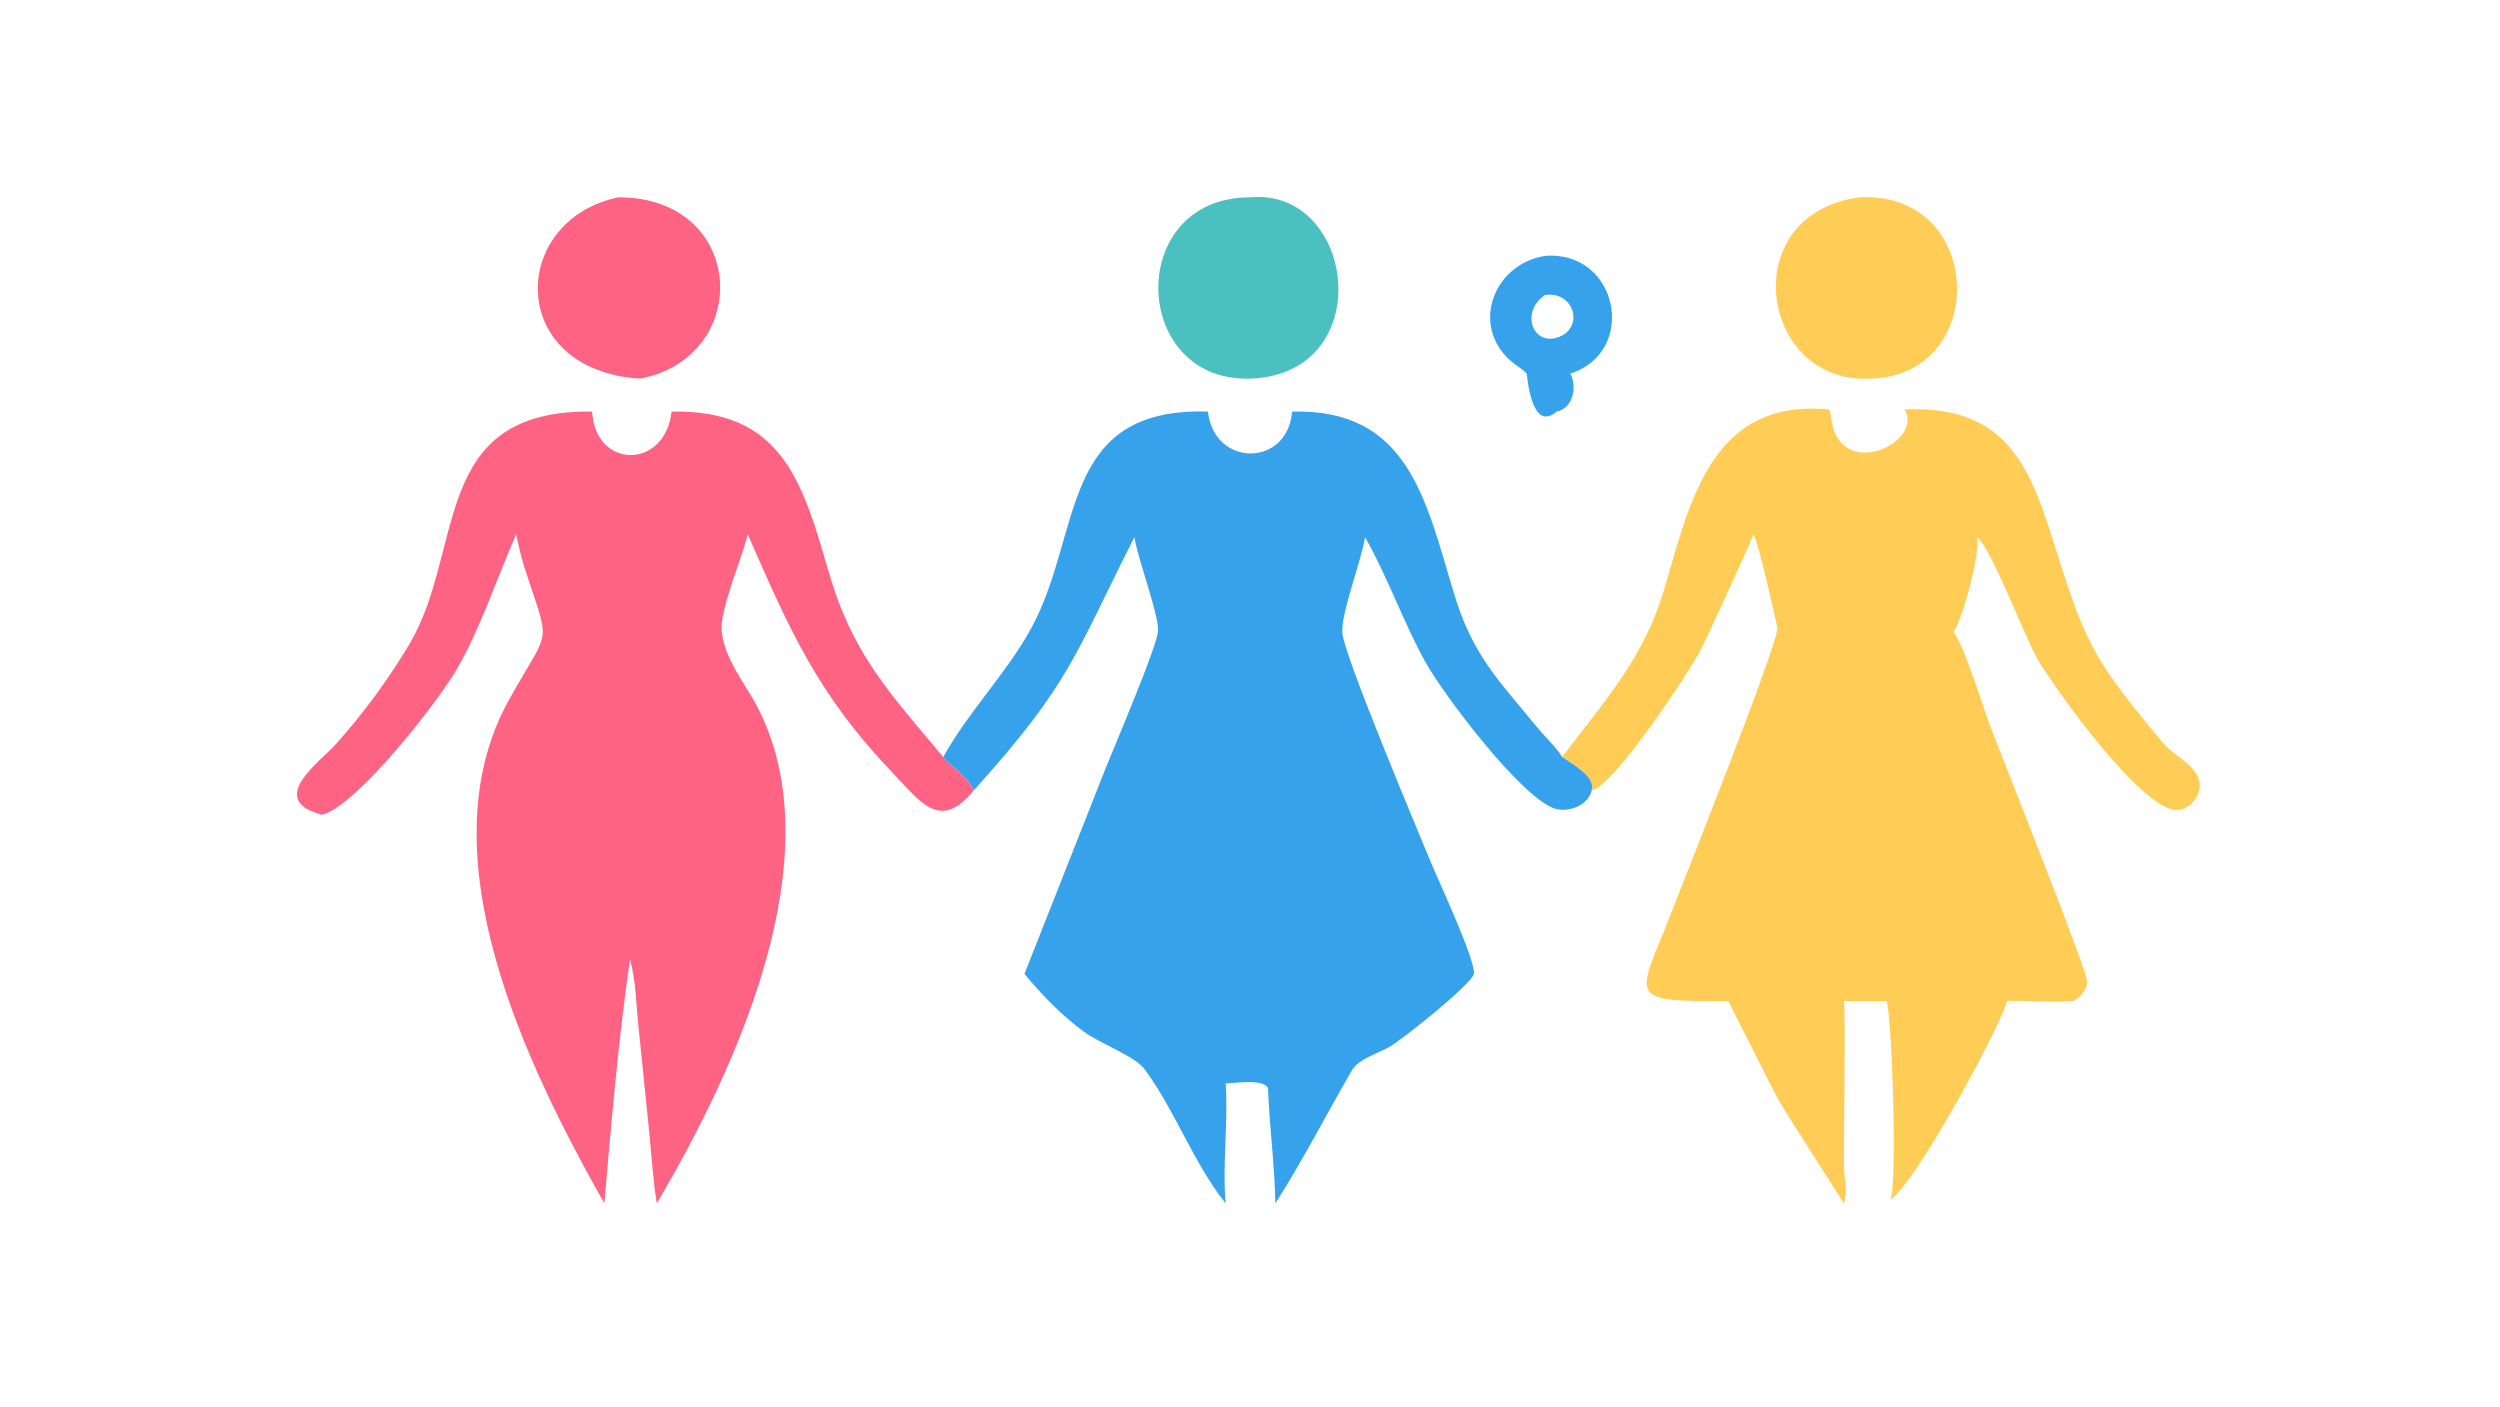
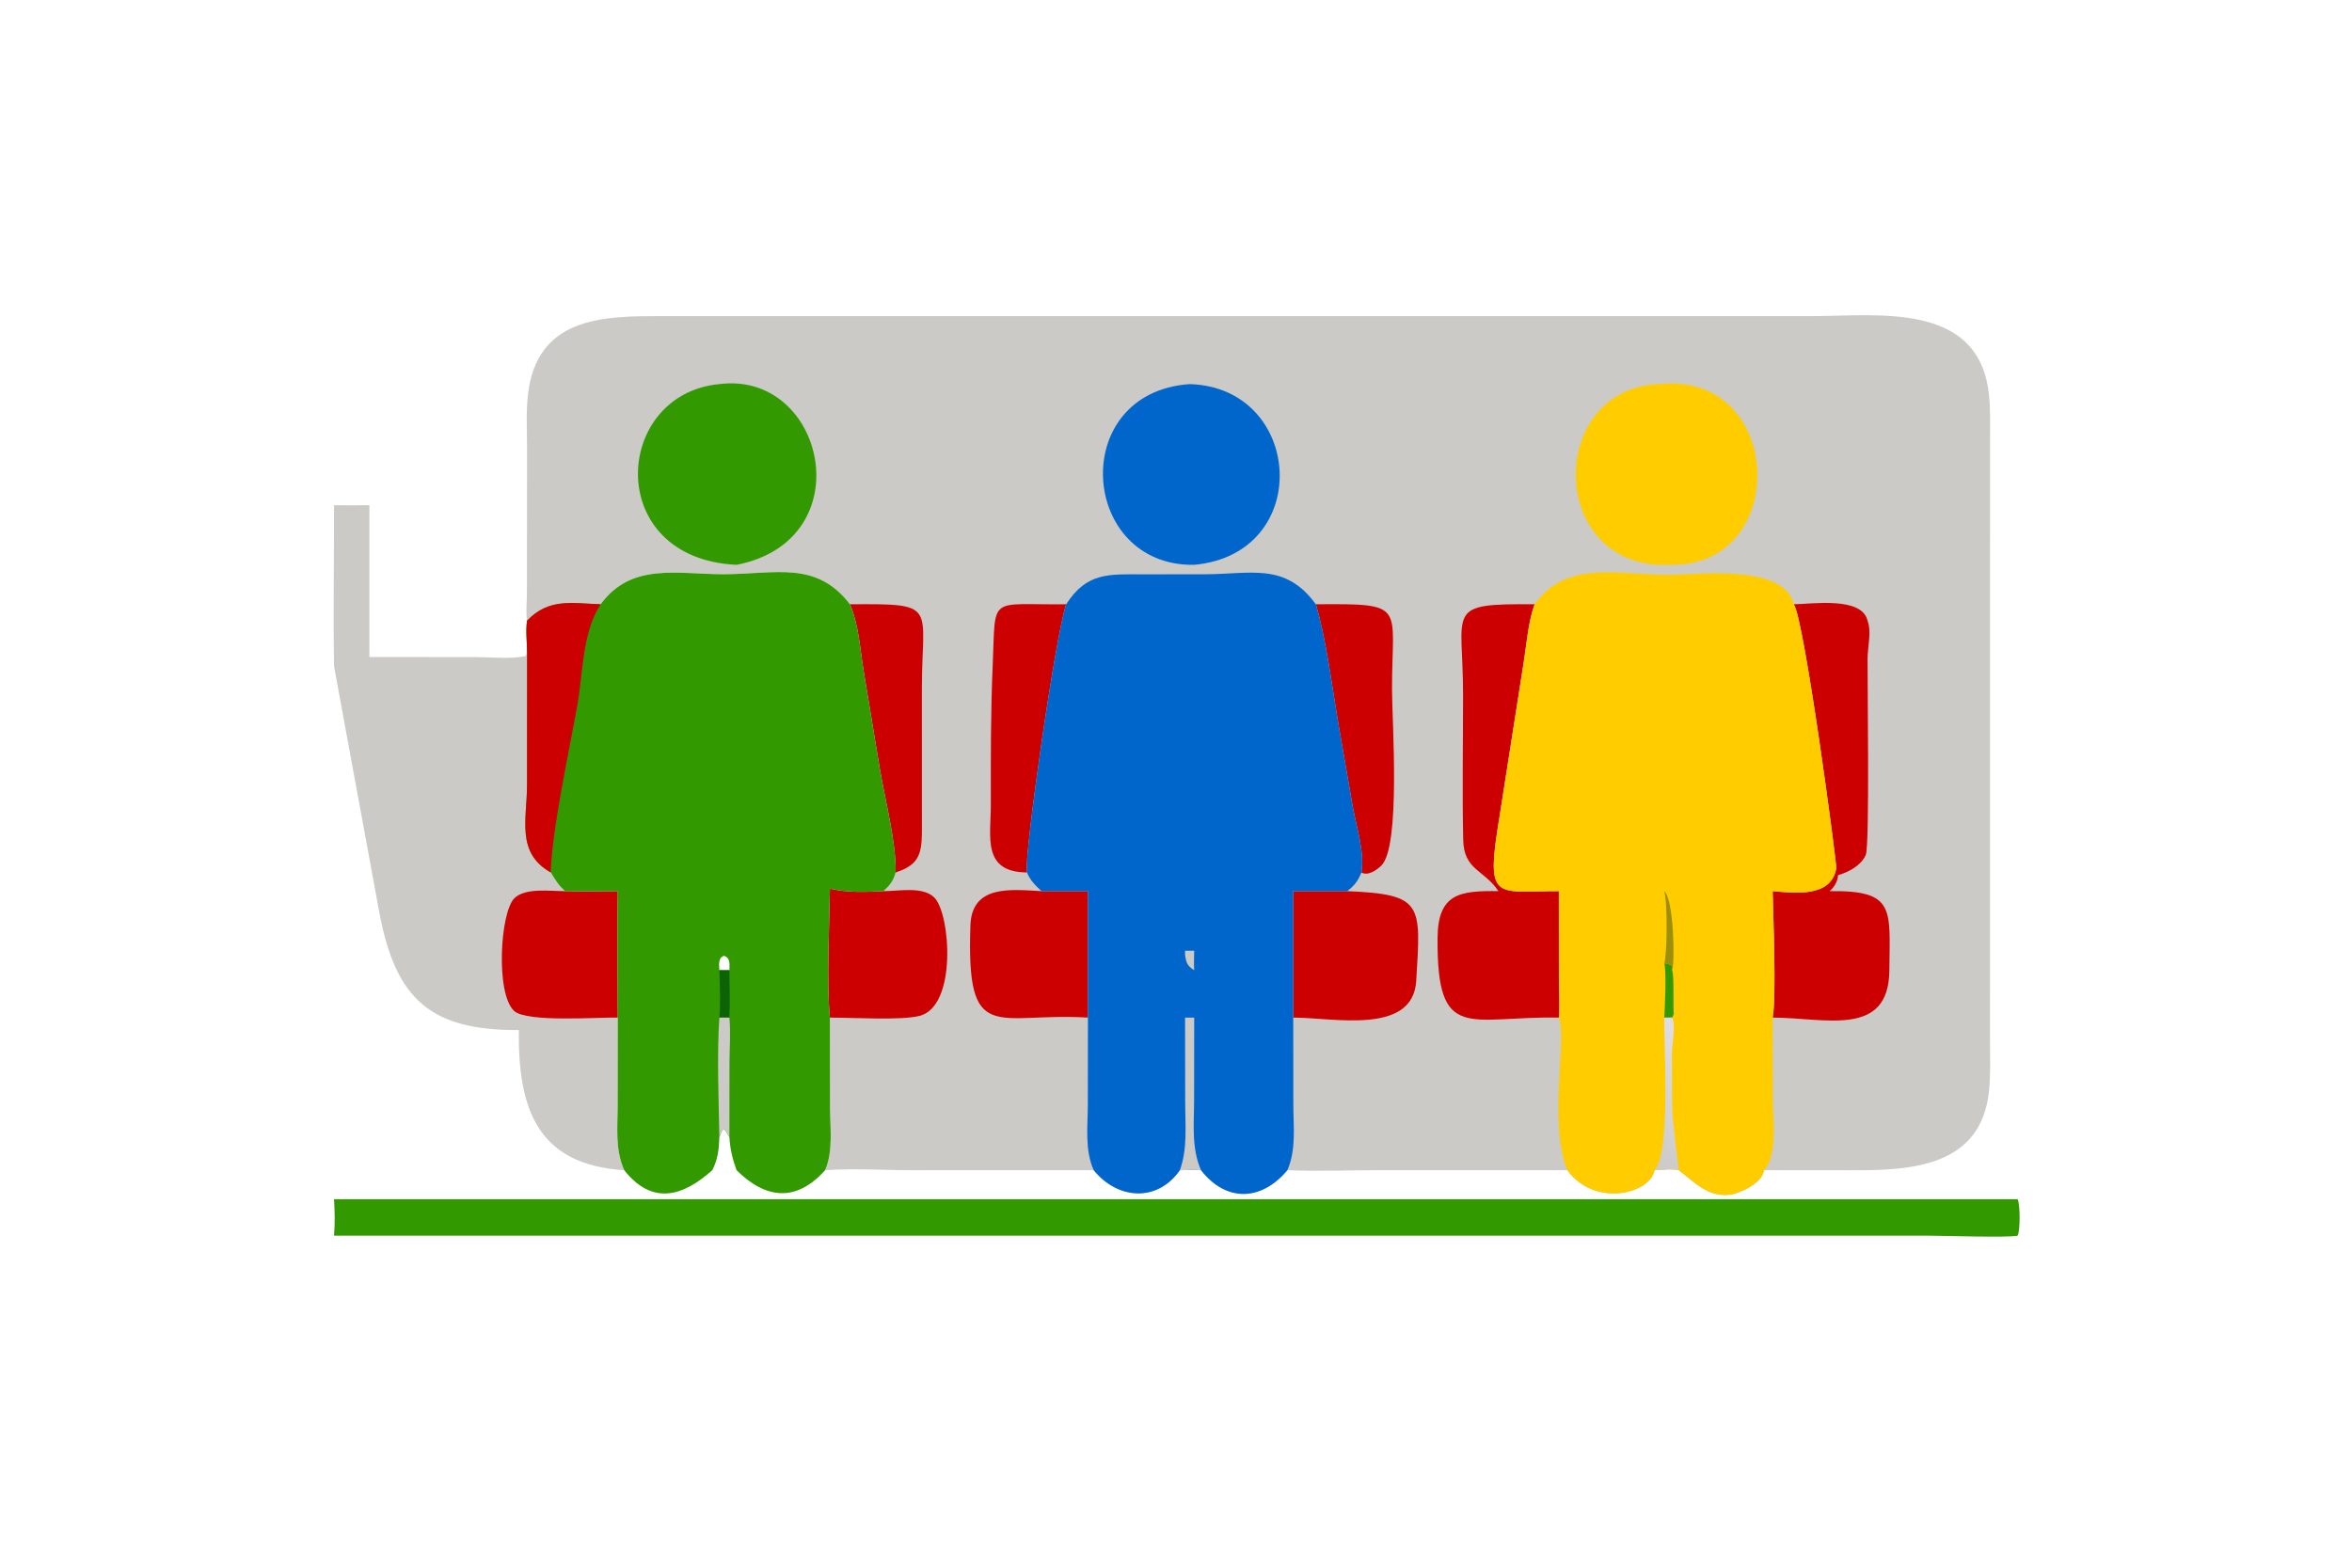
- <svg xmlns="http://www.w3.org/2000/svg" version="1.1" style="display: block;" viewBox="0 0 2048 1152" width="910" height="512">
-   <path transform="translate(0,0)" fill="rgb(54,162,235)" d="M 1265.67 209.498 C 1325.44 204.665 1342.42 287.783 1286.34 305.932 C 1292.41 316.738 1288.49 334.505 1275.19 337.028 C 1254.35 355.15 1251.1 307.105 1250.63 305.932 C 1248.18 303.019 1244.64 300.986 1241.58 298.734 C 1203.09 270.377 1221.8 216.428 1265.67 209.498 z M 1265.67 241.495 C 1245.36 255.434 1255.55 282.407 1275.19 276.505 C 1298.25 269.783 1290.45 238.125 1265.67 241.495 z" />
-   <path transform="translate(0,0)" fill="rgb(255,99,132)" d="M 506.375 161.5 C 611.587 161.24 617.3 292.22 524.383 310.044 C 414.824 303.171 416.7 180.567 506.375 161.5 z" />
-   <path transform="translate(0,0)" fill="rgb(255,205,86)" d="M 1523.26 161.5 C 1626.35 156.022 1630.37 308.161 1531.75 310.044 C 1441.53 314.566 1420.68 175.347 1523.26 161.5 z" />
-   <path transform="translate(0,0)" fill="rgb(75,192,192)" d="M 1024.16 161.5 C 1110.74 153.547 1129.79 306.236 1024.16 310.044 L 1022.33 310.07 C 926.052 311.188 922.2 161.471 1024.16 161.5 z" />
-   <path transform="translate(0,0)" fill="rgb(255,99,132)" d="M 263.937 667.308 C 217.745 655.249 261.484 624.549 274.848 609.729 C 297.061 585.098 317.988 556.621 334.986 528.204 C 381.525 450.4 351.386 335.271 485.043 337.028 C 487.813 384.695 545.064 384.279 550.135 337.028 C 639.193 335.225 656.995 392.241 678.597 467.542 C 697.814 534.527 727.388 566.08 772.73 619.979 C 780.724 630.101 792.247 634.916 797.687 647.394 C 769.979 681.194 754.124 656.804 731.527 633.271 C 670.143 569.345 646.726 515.772 612.575 437.634 C 606.732 459.887 594.932 486.306 591.62 507.619 C 587.615 533.397 610.454 558.952 621.454 580.824 C 683.258 703.716 601.579 877.879 538.079 985.679 C 535.016 967.311 533.924 948.331 532.099 929.794 L 522.857 839.111 C 521.088 822.008 520.817 802.178 516.087 785.67 C 506.93 848.571 500.482 921.969 495.082 985.679 C 431.518 873.212 346.767 699.529 416.78 573.507 C 451.454 511.096 451.249 531.828 429.782 465.287 C 426.86 456.23 424.839 446.924 422.814 437.634 C 406.851 473.964 393.577 514.869 373.765 548.777 C 357.838 576.038 292.284 659.893 263.937 667.308 z" />
-   <path transform="translate(0,0)" fill="rgb(255,205,86)" d="M 1560.09 335.213 C 1637.24 332.129 1659.85 373.117 1680.12 437.142 C 1707.86 524.76 1710.95 535.671 1772.43 609.006 C 1781.68 620.043 1801.61 627.237 1802.01 643.144 C 1802.26 652.998 1793.05 663.512 1782.93 663.388 C 1753.99 663.033 1682.92 563.445 1669.33 540.127 C 1658.59 521.685 1631.53 449.157 1619.53 439.963 C 1622.67 451.682 1607.93 507.466 1600.18 517.635 C 1608.11 525.539 1624.8 580.13 1630.14 594.068 C 1638.42 615.714 1710.12 795.87 1709.88 803.906 C 1709.68 810.608 1704.22 816.765 1698.5 819.866 C 1680.42 821.09 1662.07 819.41 1643.94 819.866 C 1644.86 828.478 1570.89 968.261 1548.56 982.689 C 1554.63 970.966 1549.79 829.573 1545.42 819.866 L 1510.51 819.866 C 1512.05 824.323 1510.4 937.656 1510.57 954.536 C 1510.66 964.596 1513.84 976.084 1510.51 985.679 C 1510.29 984.853 1462.53 910.998 1457.64 902.272 C 1453.07 894.105 1416.06 820.116 1415.77 819.866 C 1329.94 820.514 1342.14 817.188 1368.28 749.714 C 1379.15 721.647 1458.65 522.419 1455.97 513.907 C 1456.02 513.694 1440.53 442.99 1436.31 437.634 C 1435.96 440.701 1397.02 525.017 1393.91 531.021 C 1383.8 550.552 1322.25 643.867 1303.86 647.394 C 1307.8 636.304 1287.06 625.203 1279.64 619.979 C 1315.24 572.989 1347.11 538.658 1364.01 480.385 C 1384.94 408.198 1403.13 326.564 1498.21 335.213 C 1500.24 338.666 1500 342.561 1500.76 346.36 C 1510.22 393.951 1576.57 361.395 1560.09 335.213 z" />
-   <path transform="translate(0,0)" fill="rgb(54,162,235)" d="M 1058.47 337.028 C 1153.45 334.441 1167.97 409.112 1190.69 484.755 C 1206.13 536.17 1225.87 555.051 1260.31 596.946 C 1265.02 602.682 1276.82 614.212 1279.64 619.979 C 1287.06 625.203 1307.8 636.304 1303.86 647.394 C 1301.24 659.507 1285.36 665.462 1274.53 662.487 C 1247.11 654.95 1181.97 568.155 1167.4 541.713 C 1149.25 508.758 1136.9 472.688 1118.26 439.963 C 1114.36 462.48 1098.65 501.527 1099.63 518.167 C 1100.69 536.317 1162.23 681.956 1171.56 704.854 C 1177.94 720.511 1208.48 785.299 1207.49 797.681 C 1204.83 806.836 1147.79 852.203 1137.78 857.751 C 1128.5 862.885 1113.38 867.269 1107.72 876.281 C 1086.62 912.604 1067.42 950.321 1044.78 985.679 C 1044.23 954.437 1040 923.305 1038.77 892.051 C 1037.23 883.131 1011.1 887.248 1004.06 887.38 C 1006.32 920.203 1001.23 952.9 1004.06 985.679 C 977.504 952.294 963.136 910.568 938.04 876.281 C 930.475 865.229 900.805 854.621 887.817 844.967 C 869.497 831.348 853.729 815.246 839.242 797.681 L 905.453 629.944 C 912.474 612.177 948.385 528.749 948.665 516.42 C 948.989 502.15 933.194 461.528 929.246 439.963 C 880.051 537.149 876.782 559.755 797.687 647.394 C 792.247 634.916 780.724 630.101 772.73 619.979 C 793.119 583.033 823.96 552.246 844.539 514.938 C 887.349 437.323 866.499 333.336 989.548 337.028 C 994.638 382.906 1054.91 382.648 1058.47 337.028 z" />
+ <svg xmlns="http://www.w3.org/2000/svg" version="1.1" style="display: block;" viewBox="0 0 2048 1365" width="768" height="512">
+   <defs>
+     <linearGradient id="Gradient1" gradientUnits="userSpaceOnUse" x1="1419.08" y1="989.535" x2="1485.74" y2="918.898">
+       <stop class="stop0" offset="0" stop-opacity="1" stop-color="rgb(204,203,200)" />
+       <stop class="stop1" offset="1" stop-opacity="1" stop-color="rgb(224,220,229)" />
+     </linearGradient>
+   </defs>
+   <path transform="translate(0,0)" fill="rgb(51,153,0)" d="M 290.848 1044.24 L 1756.86 1044.24 C 1759.19 1049.06 1759.1 1071.94 1756.86 1075.98 C 1749.1 1077.92 1690.54 1075.97 1678.14 1075.97 L 290.848 1075.98 C 291.762 1065.26 291.484 1054.95 290.848 1044.24 z" />
+   <path transform="translate(0,0)" fill="rgb(203,202,199)" d="M 290.848 439.867 C 301.107 439.998 311.383 439.797 321.647 439.867 L 321.647 572.069 L 414.174 572.121 C 426.925 572.124 445.641 574.071 457.561 571.196 L 458.967 568.764 L 458.915 683.321 C 458.897 713.428 449.104 742.428 479.558 759.683 C 483.214 765.586 486.701 771.56 492.214 775.956 C 507.446 776.239 522.687 776.049 537.921 775.956 C 537.284 812.631 537.87 849.404 537.921 886.09 L 537.845 961.84 C 537.82 981.559 535.388 1000.58 543.566 1018.99 C 467.144 1014.2 451.039 964.604 451.767 896.922 C 375.211 897.399 344.549 870.315 330.4 795.076 L 290.848 580.111 C 290.103 533.38 290.921 486.605 290.848 439.867 z" />
+   <path transform="translate(0,0)" fill="rgb(204,0,0)" d="M 492.214 775.956 C 507.446 776.239 522.687 776.049 537.921 775.956 C 537.284 812.631 537.87 849.404 537.921 886.09 C 520.436 885.655 458.786 890.441 447.714 880.308 C 431.364 865.347 435.516 794.566 447.819 782.209 C 457.326 772.66 479.617 776.063 492.214 775.956 z" />
+   <path transform="translate(0,0)" fill="rgb(203,202,199)" d="M 458.967 540.318 C 457.815 532.745 458.736 524.698 458.817 517.042 L 458.952 390.959 C 458.959 373.357 457.621 354.512 460.608 337.153 C 471.302 275.018 528.551 275.147 575.748 275.133 L 1577.97 275.138 C 1634.36 275.096 1721.43 262.416 1731.57 340.995 C 1733.31 354.552 1732.84 368.345 1732.84 381.985 L 1732.8 906.767 C 1732.8 920.934 1733.4 935.371 1732 949.474 C 1725.39 1016.32 1663.53 1019.13 1613.33 1019.06 L 1535.82 1018.99 C 1535.54 1029.71 1514.93 1039.35 1506.31 1040.36 C 1487.38 1042.6 1475.83 1029.77 1462.24 1019.38 L 1461.72 1018.99 C 1455.19 1017.49 1447.34 1018.64 1440.68 1018.99 C 1437.33 1039.33 1388.77 1051.92 1364.75 1018.99 L 1201.83 1018.97 C 1175 1018.97 1147.75 1020.14 1120.98 1018.99 C 1098.31 1046.08 1067.68 1047 1045.8 1018.99 C 1039.75 1018.59 1033.43 1018.98 1027.36 1018.99 C 1007.76 1047.15 973.198 1044.66 952.357 1018.99 L 793.959 1019 C 769.063 1018.99 743.209 1017.22 718.463 1018.99 C 693.313 1046.98 667.034 1044.32 641.353 1018.99 C 634.436 1017.55 627.185 1018.24 620.227 1018.99 C 594.348 1042.14 567.841 1049.68 543.566 1018.99 C 535.388 1000.58 537.82 981.559 537.845 961.84 L 537.921 886.09 C 537.87 849.404 537.284 812.631 537.921 775.956 C 522.687 776.049 507.446 776.239 492.214 775.956 C 486.701 771.56 483.214 765.586 479.558 759.683 C 449.104 742.428 458.897 713.428 458.915 683.321 L 458.967 568.764 C 459.05 559.369 457.541 549.613 458.967 540.318 z M 523.015 526.108 C 497.628 525.221 478.061 520.556 458.967 540.318 C 457.541 549.613 459.05 559.369 458.967 568.764 L 458.915 683.321 C 458.897 713.428 449.104 742.428 479.558 759.683 C 483.214 765.586 486.701 771.56 492.214 775.956 C 507.446 776.239 522.687 776.049 537.921 775.956 C 537.284 812.631 537.87 849.404 537.921 886.09 L 537.845 961.84 C 537.82 981.559 535.388 1000.58 543.566 1018.99 C 567.841 1049.68 594.348 1042.14 620.227 1018.99 C 627.185 1018.24 634.436 1017.55 641.353 1018.99 C 667.034 1044.32 693.313 1046.98 718.463 1018.99 C 725.714 1002.08 722.758 981.662 722.748 963.774 L 722.653 886.09 C 719.597 855.884 722.229 805.106 722.653 773.831 C 738.45 777.356 753.173 776.787 769.31 775.956 C 774.955 770.697 777.809 767.164 779.877 759.683 C 780.455 732.963 770.524 696.207 766.007 668.777 L 751.925 583.605 C 748.796 564.375 747.811 544.222 740.099 526.108 C 710.532 487.636 675.344 499.933 629.604 499.929 C 589.75 499.926 549.688 489.488 523.015 526.108 z" />
+   <path transform="translate(0,0)" fill="rgb(204,0,0)" d="M 740.099 526.108 C 817.447 525.56 802.865 526.532 802.715 599.05 L 802.742 725.211 C 802.576 745.081 798.901 753.344 779.877 759.683 C 780.455 732.963 770.524 696.207 766.007 668.777 L 751.925 583.605 C 748.796 564.375 747.811 544.222 740.099 526.108 z" />
+   <path transform="translate(0,0)" fill="rgb(204,0,0)" d="M 1145.75 526.108 C 1225.64 525.521 1212.07 526.317 1212.09 600.141 C 1212.09 627.383 1219.95 737.464 1202.62 753.871 C 1198.63 757.652 1191.06 763.014 1185.46 759.683 C 1188.38 741.722 1180.97 719.61 1177.82 702.009 L 1165.78 632.477 C 1160.21 600.304 1154.82 556.137 1145.75 526.108 z" />
+   <path transform="translate(0,0)" fill="rgb(204,0,0)" d="M 894.195 759.683 C 854.779 759.374 862.822 728.218 862.768 700.32 C 862.69 659.786 862.648 619.32 864.407 578.829 C 867.085 517.183 860.011 526.884 928.392 526.108 C 918.991 553.186 891.495 745.551 894.195 759.683 z" />
+   <path transform="translate(0,0)" fill="rgb(204,0,0)" d="M 722.653 773.831 C 738.45 777.356 753.173 776.787 769.31 775.956 C 782.379 776.021 803.531 771.511 813.562 781.537 C 827.663 795.631 833.546 876.242 800.717 884.575 C 784.365 888.726 741.945 886.003 722.653 886.09 C 719.597 855.884 722.229 805.106 722.653 773.831 z" />
+   <path transform="translate(0,0)" fill="rgb(204,0,0)" d="M 906.943 775.956 L 947.315 775.956 L 947.315 886.09 C 867.139 881.144 841.296 911.564 844.981 805.795 C 846.227 770.008 880.461 774.593 906.943 775.956 z" />
+   <path transform="translate(0,0)" fill="rgb(204,0,0)" d="M 1126.09 775.956 L 1173.08 775.956 C 1239.72 778.701 1237.14 787.398 1233.19 853.952 C 1230.35 901.857 1160.47 885.954 1126.09 886.09 L 1126.09 775.956 z" />
+   <path transform="translate(0,0)" fill="rgb(0,102,204)" d="M 1035.88 334.358 C 1135.02 337.265 1144.34 482.046 1039.85 491.76 C 940.031 493.297 929.382 341.752 1035.88 334.358 z" />
+   <path transform="translate(0,0)" fill="rgb(51,153,0)" d="M 626.377 334.358 C 718.506 322.614 751.624 470.173 641.353 491.76 C 525.223 486.319 533.584 343.073 626.377 334.358 z" />
+   <path transform="translate(0,0)" fill="rgb(255,204,0)" d="M 1444.58 334.358 C 1553.85 322.665 1559.54 492.328 1455.97 491.76 C 1346.68 498.093 1345.64 337.895 1444.58 334.358 z" />
+   <path transform="translate(0,0)" fill="rgb(204,0,0)" d="M 1561.94 526.108 C 1577.22 525.978 1621.2 519.096 1626.13 540.318 C 1629.81 549.566 1626.22 563.576 1626.16 573.472 C 1626.03 594.45 1628.11 735.935 1624.64 744.268 C 1620.78 753.527 1609.64 759.418 1600.41 762.077 C 1600.41 767.17 1596.99 772.805 1593.07 775.956 C 1650.47 775.186 1645.62 791.064 1645.15 845.054 C 1644.63 904.092 1588.55 886.064 1543.56 886.09 C 1546.9 868.584 1543.97 796.122 1543.56 775.956 C 1562.69 777.656 1594.71 781.744 1598.93 755.961 C 1599.53 752.317 1571.04 538.375 1561.94 526.108 z" />
+   <path transform="translate(0,0)" fill="rgb(204,0,0)" d="M 1304.79 775.956 C 1292.16 757.078 1274.62 757.819 1274.07 731.155 C 1273.19 688.953 1273.96 646.566 1273.96 604.35 C 1273.96 529.848 1257.48 525.456 1336.24 526.108 C 1330.62 541.776 1329.32 560.578 1326.7 577 L 1303.66 724.01 C 1294.38 785.009 1305.41 775.861 1357.36 775.956 L 1357.4 850.335 C 1357.42 862.093 1358.33 874.433 1357.36 886.09 C 1278.93 884.585 1251.09 908.795 1251.74 816.957 C 1252.01 777.788 1271.23 775.5 1304.79 775.956 z" />
+   <path transform="translate(0,0)" fill="rgb(0,102,204)" d="M 928.392 526.108 C 946.451 497.858 965.957 500.078 995.79 500.026 L 1048.6 499.982 C 1089.16 499.98 1119.09 489.378 1145.75 526.108 C 1154.82 556.137 1160.21 600.304 1165.78 632.477 L 1177.82 702.009 C 1180.97 719.61 1188.38 741.722 1185.46 759.683 C 1182.43 767.17 1179.47 771.02 1173.08 775.956 L 1126.09 775.956 L 1126.09 886.09 L 1126.17 961.703 C 1126.19 980.967 1128.86 1000.86 1120.98 1018.99 C 1098.31 1046.08 1067.68 1047 1045.8 1018.99 C 1039.75 1018.59 1033.43 1018.98 1027.36 1018.99 C 1007.76 1047.15 973.198 1044.66 952.357 1018.99 C 944.374 1001.3 947.204 980.604 947.223 961.746 L 947.315 886.09 L 947.315 775.956 L 906.943 775.956 C 901.487 771.094 897.101 766.468 894.195 759.683 C 891.495 745.551 918.991 553.186 928.392 526.108 z" />
+   <path transform="translate(0,0)" fill="rgb(203,202,199)" d="M 1031.88 827.828 L 1039.85 827.828 C 1039.73 833.483 1039.51 839.155 1039.85 844.805 C 1034.06 841.166 1032.91 838.608 1031.88 831.669 L 1031.88 827.828 z" />
+   <path transform="translate(0,0)" fill="rgb(203,202,199)" d="M 1031.88 886.09 L 1039.85 886.09 L 1039.77 957.537 C 1039.73 978.3 1037.25 999.522 1045.8 1018.99 C 1039.75 1018.59 1033.43 1018.98 1027.36 1018.99 C 1034.16 1000.17 1032.02 980.044 1032 960.374 L 1031.88 886.09 z" />
+   <path transform="translate(0,0)" fill="rgb(255,204,0)" d="M 1336.24 526.108 C 1364.4 486.994 1408.98 500.563 1453 500.433 C 1477.48 500.361 1553.62 490.425 1561.94 526.108 C 1571.04 538.375 1599.53 752.317 1598.93 755.961 C 1594.71 781.744 1562.69 777.656 1543.56 775.956 C 1543.97 796.122 1546.9 868.584 1543.56 886.09 L 1543.63 956.358 C 1543.62 971.574 1548.26 1007.5 1535.82 1018.99 C 1535.54 1029.71 1514.93 1039.35 1506.31 1040.36 C 1487.38 1042.6 1475.83 1029.77 1462.24 1019.38 L 1461.72 1018.99 C 1455.19 1017.49 1447.34 1018.64 1440.68 1018.99 C 1437.33 1039.33 1388.77 1051.92 1364.75 1018.99 C 1348 978.047 1364.63 904.246 1357.36 886.09 C 1358.33 874.433 1357.42 862.093 1357.4 850.335 L 1357.36 775.956 C 1305.41 775.861 1294.38 785.009 1303.66 724.01 L 1326.7 577 C 1329.32 560.578 1330.62 541.776 1336.24 526.108 z" />
+   <path transform="translate(0,0)" fill="rgb(157,143,12)" d="M 1449.13 775.956 C 1457.49 783.057 1458.58 838.348 1455.97 844.805 L 1455.71 841.188 C 1453.47 839.26 1451.93 839.426 1449.13 839.07 C 1451.53 832.586 1452.27 786.599 1449.13 775.956 z" />
+   <path transform="translate(0,0)" fill="rgb(51,153,0)" d="M 1449.13 839.07 C 1451.93 839.426 1453.47 839.26 1455.71 841.188 L 1455.97 844.805 C 1457.88 849.187 1456.79 875.692 1457.43 883.228 L 1455.97 886.09 L 1449.13 886.09 C 1449.66 879.072 1451.22 843.596 1449.13 839.07 z" />
+   <path transform="translate(0,0)" fill="url(#Gradient1)" d="M 1455.97 886.09 C 1459.48 891.588 1455.77 910.842 1455.76 917.975 L 1455.99 963.747 C 1456 973.454 1461.79 1018.67 1461.72 1018.99 C 1455.19 1017.49 1447.34 1018.64 1440.68 1018.99 C 1454.96 1002.99 1448.76 912.164 1449.13 886.09 L 1455.97 886.09 z" />
+   <path transform="translate(0,0)" fill="rgb(51,153,0)" d="M 523.015 526.108 C 549.688 489.488 589.75 499.926 629.604 499.929 C 675.344 499.933 710.532 487.636 740.099 526.108 C 747.811 544.222 748.796 564.375 751.925 583.605 L 766.007 668.777 C 770.524 696.207 780.455 732.963 779.877 759.683 C 777.809 767.164 774.955 770.697 769.31 775.956 C 753.173 776.787 738.45 777.356 722.653 773.831 C 722.229 805.106 719.597 855.884 722.653 886.09 L 722.748 963.774 C 722.758 981.662 725.714 1002.08 718.463 1018.99 C 693.313 1046.98 667.034 1044.32 641.353 1018.99 C 634.436 1017.55 627.185 1018.24 620.227 1018.99 C 594.348 1042.14 567.841 1049.68 543.566 1018.99 C 535.388 1000.58 537.82 981.559 537.845 961.84 L 537.921 886.09 C 537.87 849.404 537.284 812.631 537.921 775.956 C 522.687 776.049 507.446 776.239 492.214 775.956 C 486.701 771.56 483.214 765.586 479.558 759.683 C 449.104 742.428 458.897 713.428 458.915 683.321 L 458.967 568.764 C 459.05 559.369 457.541 549.613 458.967 540.318 C 478.061 520.556 497.628 525.221 523.015 526.108 z M 626.377 990.321 C 626.021 1000.89 625.089 1009.5 620.227 1018.99 C 627.185 1018.24 634.436 1017.55 641.353 1018.99 C 637.873 1009.44 635.765 1000.54 635.12 990.321 C 630.623 982.322 629.677 980.419 626.377 990.321 z M 626.377 844.805 L 635.12 844.805 C 635.256 839.735 636.146 833.714 630.059 832.264 L 627.796 833.828 C 625.531 837.152 626.216 840.954 626.377 844.805 z" />
+   <path transform="translate(0,0)" fill="rgb(11,99,5)" d="M 626.377 844.805 L 635.12 844.805 C 635.225 858.522 635.772 872.391 635.12 886.09 L 626.377 886.09 C 627.519 872.408 626.749 858.514 626.377 844.805 z" />
+   <path transform="translate(0,0)" fill="rgb(203,202,199)" d="M 635.12 886.09 C 636.348 898.742 635.285 912.108 635.202 924.849 L 635.12 990.321 C 630.623 982.322 629.677 980.419 626.377 990.321 C 625.816 958.963 624.194 916.889 626.377 886.09 L 635.12 886.09 z" />
+   <path transform="translate(0,0)" fill="rgb(204,0,0)" d="M 458.967 540.318 C 478.061 520.556 497.628 525.221 523.015 526.108 C 507.014 550.321 507.667 586.304 502.728 614.046 C 495.838 652.751 480.72 721.923 479.558 759.683 C 449.104 742.428 458.897 713.428 458.915 683.321 L 458.967 568.764 C 459.05 559.369 457.541 549.613 458.967 540.318 z" />
</svg>
